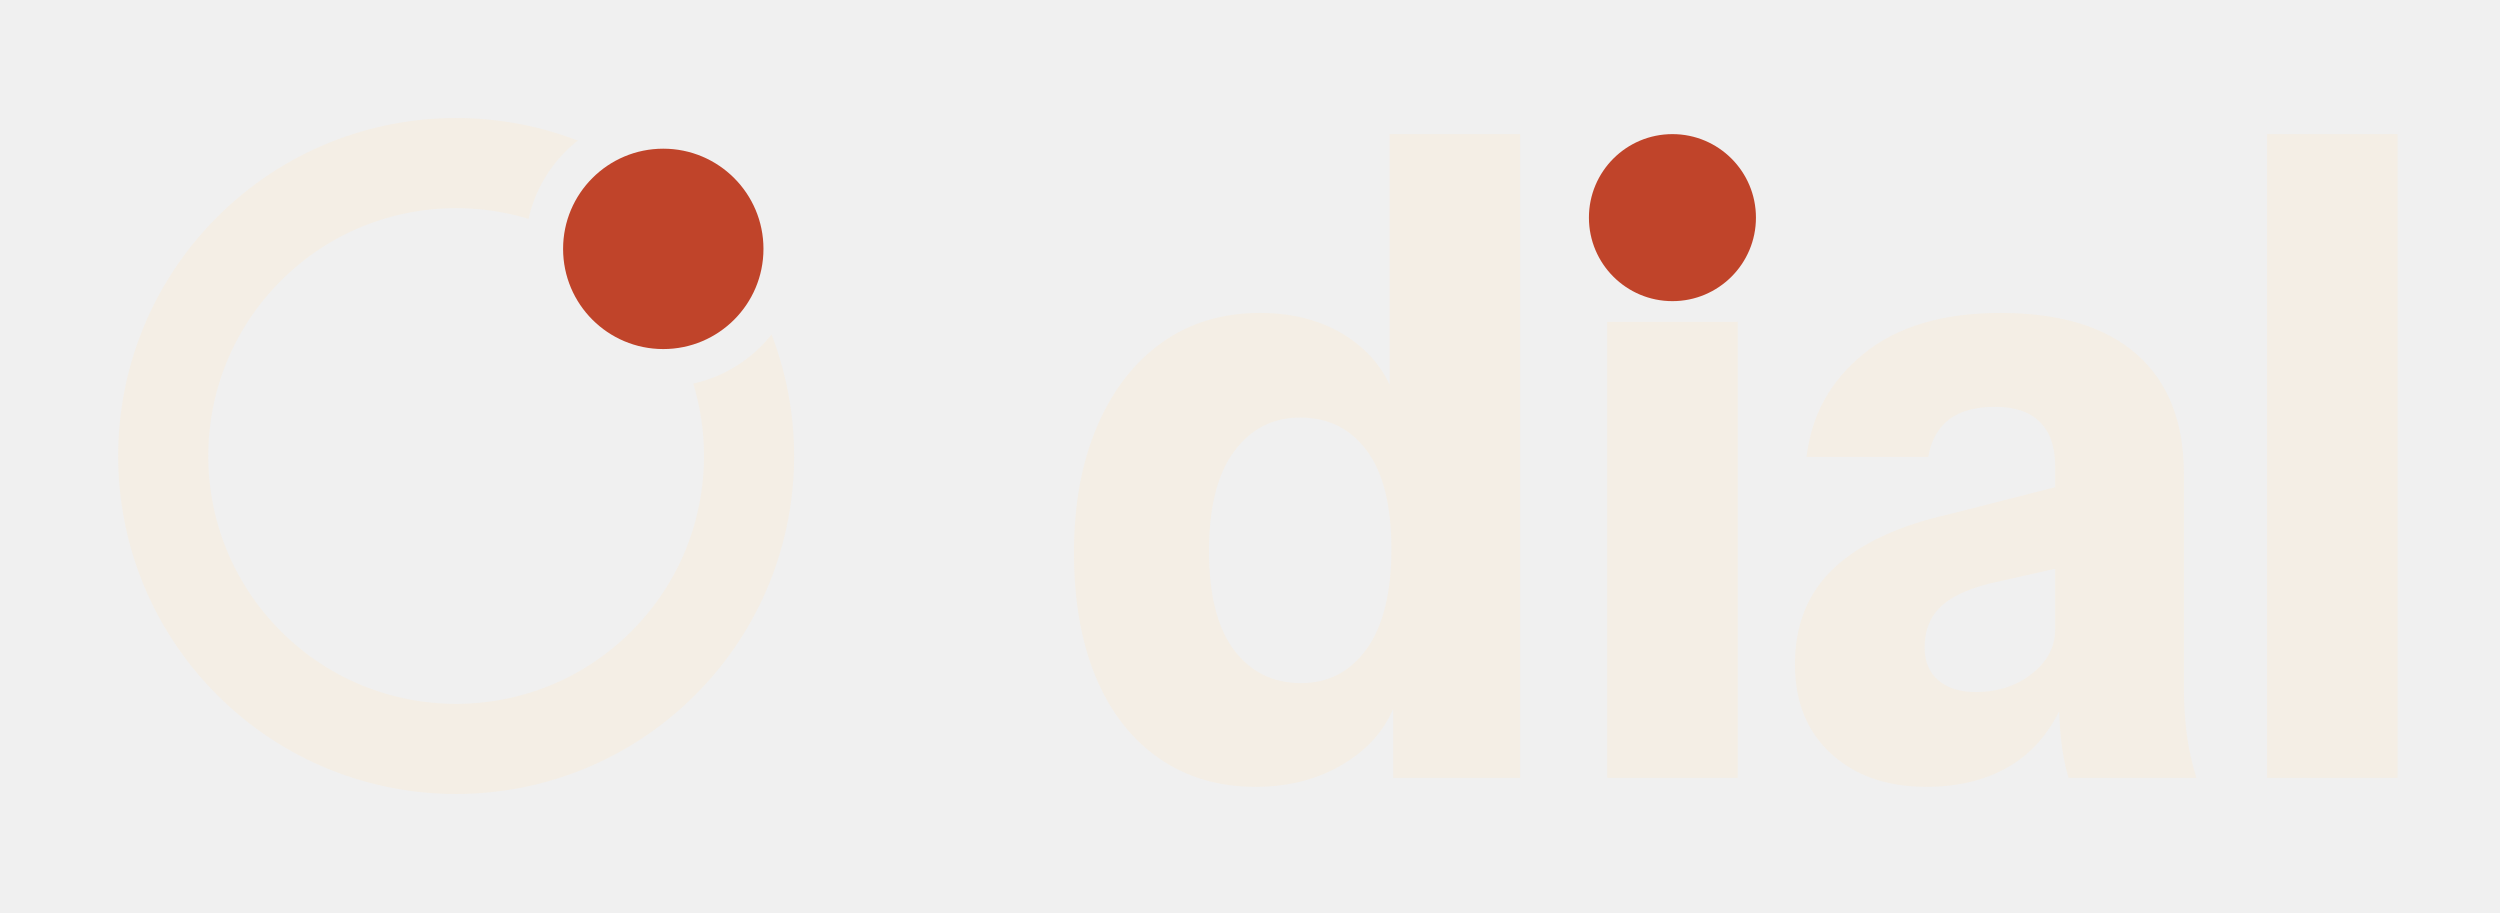
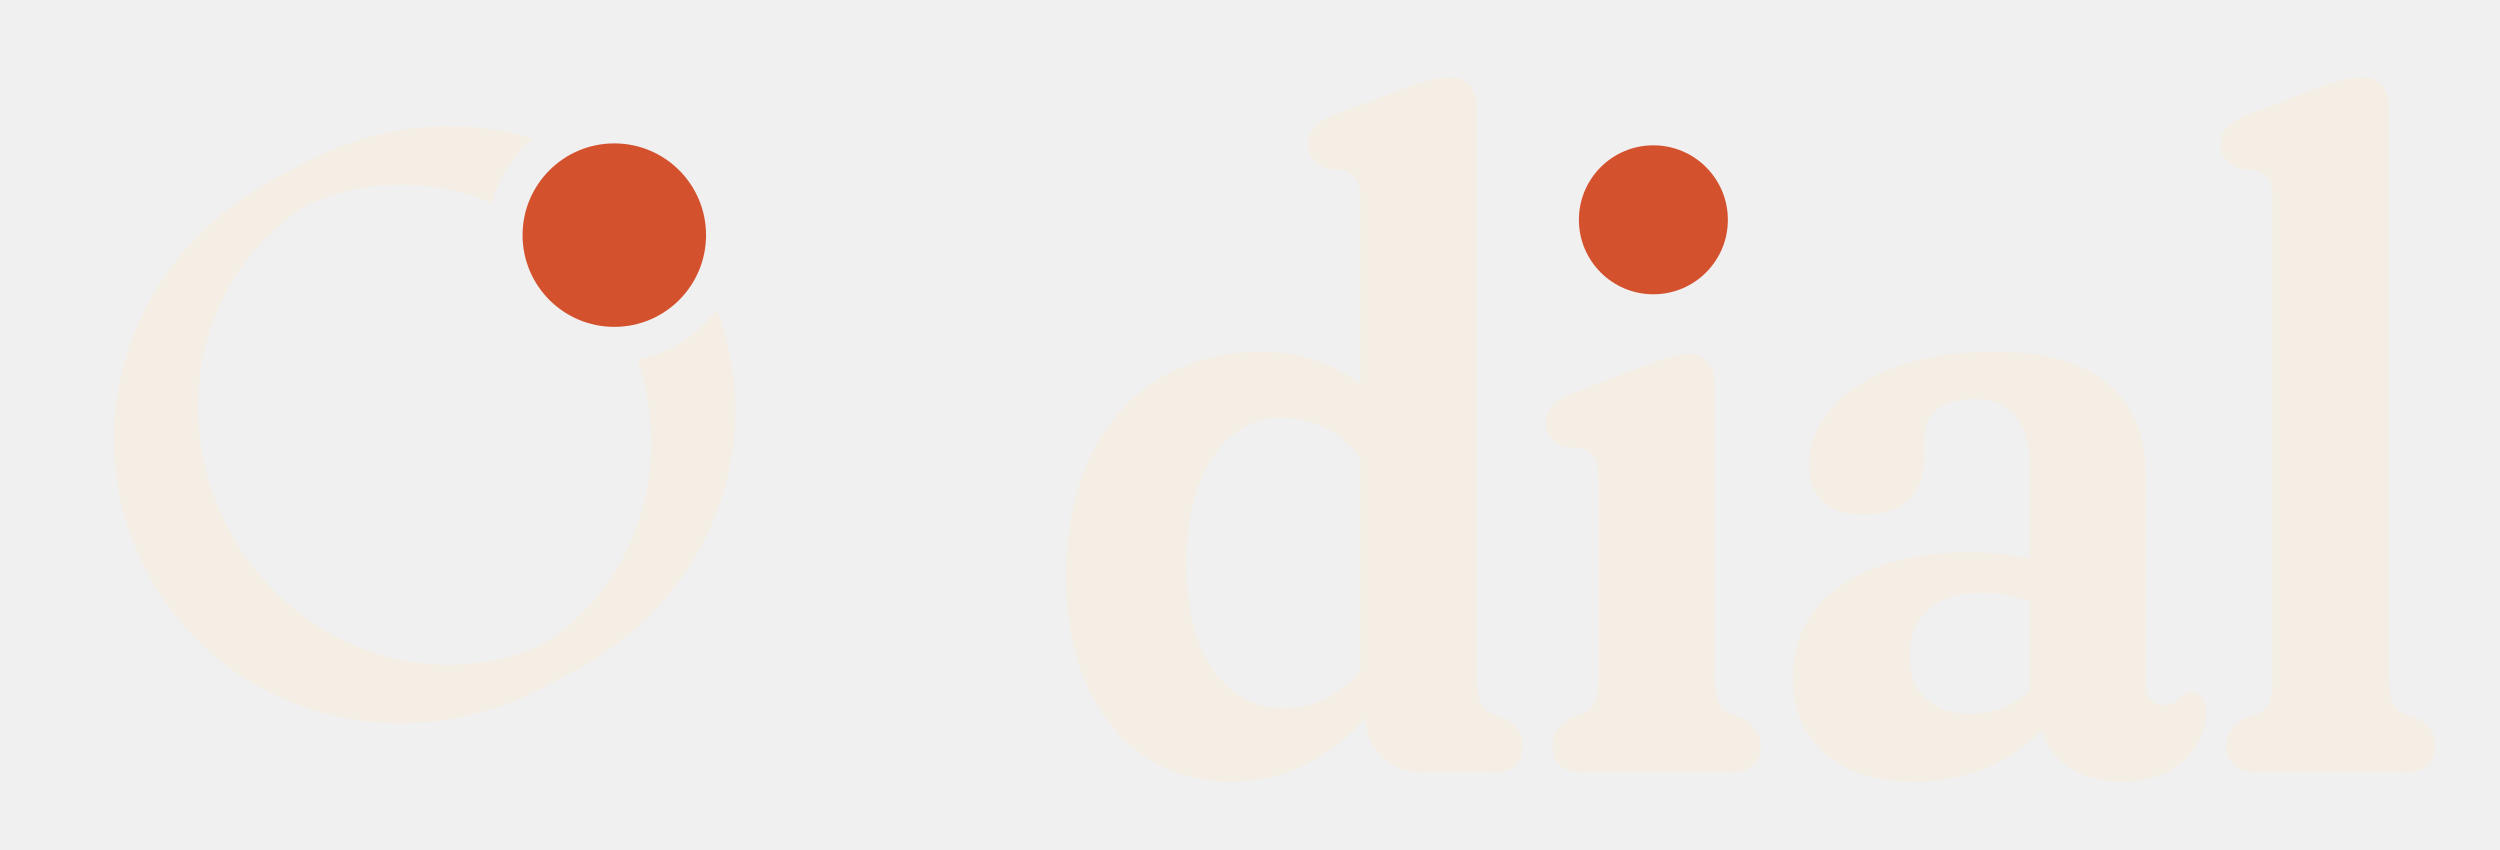
- <svg xmlns="http://www.w3.org/2000/svg" viewBox="0 0 2795.7 1020.0" width="2796" height="1020">
-   <g transform="translate(60 60) scale(4.5)">
+ <svg xmlns="http://www.w3.org/2000/svg" viewBox="0 0 2668.5 906.5" width="2669" height="907">
+   <g transform="translate(60 60) scale(3.9326)">
    <mask id="aro8" maskUnits="userSpaceOnUse" x="0" y="0" width="200" height="200">
      <rect width="200" height="200" fill="#fff" />
      <circle cx="151.48" cy="48.52" r="34.3" fill="#000" />
    </mask>
+     <mask id="aro8-t" maskUnits="userSpaceOnUse" x="0" y="0" width="200" height="200">
+       <circle cx="100" cy="100" r="72.8" fill="none" stroke="#fff" stroke-width="53.8" pathLength="1" transform="rotate(-53 100 100)" />
+     </mask>
    <g mask="url(#aro8)">
-       <circle cx="100" cy="100" r="72.8" fill="none" stroke="#F4EEE5" stroke-width="22.4" pathLength="1" transform="rotate(-45 100 100)" />
+       <path d="M184.26,100.00L184.05,102.94L183.74,105.86L183.31,108.76L182.78,111.63L182.14,114.48L181.40,117.30L180.55,120.08L179.60,122.83L178.56,125.52L177.42,128.18L176.18,130.78L174.86,133.33L173.44,135.82L171.95,138.26L170.37,140.63L168.71,142.94L166.98,145.18L165.17,147.35L163.30,149.45L161.36,151.49L159.36,153.44L157.29,155.33L155.18,157.14L153.01,158.87L150.79,160.53L148.52,162.11L146.22,163.61L143.87,165.04L141.49,166.40L139.08,167.69L136.65,168.93L134.26,170.25L131.85,171.53L129.39,172.74L126.89,173.89L124.36,174.96L121.78,175.95L119.16,176.87L116.51,177.70L113.83,178.44L111.12,179.09L108.37,179.66L105.60,180.13L102.81,180.51L100.00,180.79L97.17,180.97L94.33,181.06L91.48,181.04L88.63,180.92L85.77,180.70L82.92,180.37L80.07,179.94L77.23,179.40L74.41,178.76L71.61,178.01L68.83,177.15L66.08,176.20L63.36,175.13L60.67,173.96L58.03,172.69L55.43,171.32L52.88,169.85L50.39,168.28L47.95,166.62L45.58,164.86L43.27,163.00L41.03,161.06L38.87,159.03L36.78,156.92L34.78,154.73L32.86,152.45L31.03,150.11L29.29,147.69L27.64,145.21L26.09,142.67L24.65,140.07L23.30,137.41L22.06,134.70L20.92,131.95L19.89,129.16L18.97,126.33L18.16,123.47L17.46,120.58L16.88,117.67L16.41,114.74L16.05,111.80L15.80,108.85L15.67,105.90L15.65,102.95L15.74,100.00L15.95,97.06L16.26,94.14L16.69,91.24L17.22,88.37L17.86,85.52L18.60,82.70L19.45,79.92L20.40,77.17L21.44,74.48L22.58,71.82L23.82,69.22L25.14,66.67L26.56,64.18L28.05,61.74L29.63,59.37L31.29,57.06L33.02,54.82L34.83,52.65L36.70,50.55L38.64,48.51L40.64,46.56L42.71,44.67L44.82,42.86L46.99,41.13L49.21,39.47L51.48,37.89L53.78,36.39L56.13,34.96L58.51,33.60L60.92,32.31L63.35,31.07L65.74,29.75L68.15,28.47L70.61,27.26L73.11,26.11L75.64,25.04L78.22,24.05L80.84,23.13L83.49,22.30L86.17,21.56L88.88,20.91L91.63,20.34L94.40,19.87L97.19,19.49L100.00,19.21L102.83,19.03L105.67,18.94L108.52,18.96L111.37,19.08L114.23,19.30L117.08,19.63L119.93,20.06L122.77,20.60L125.59,21.24L128.39,21.99L131.17,22.85L133.92,23.80L136.64,24.87L139.33,26.04L141.97,27.31L144.57,28.68L147.12,30.15L149.61,31.72L152.05,33.38L154.42,35.14L156.73,37.00L158.97,38.94L161.13,40.97L163.22,43.08L165.22,45.27L167.14,47.55L168.97,49.89L170.71,52.31L172.36,54.79L173.91,57.33L175.35,59.93L176.70,62.59L177.94,65.30L179.08,68.05L180.11,70.84L181.03,73.67L181.84,76.53L182.54,79.42L183.12,82.33L183.59,85.26L183.95,88.20L184.20,91.15L184.33,94.10L184.35,97.05Z M161.16,97.86L160.91,95.74L160.60,93.63L160.23,91.54L159.79,89.46L159.30,87.40L158.74,85.36L158.12,83.33L157.44,81.34L156.71,79.36L155.92,77.41L155.07,75.48L154.16,73.58L153.20,71.71L152.19,69.87L151.12,68.06L150.00,66.28L148.82,64.53L147.60,62.81L146.32,61.14L144.99,59.49L143.61,57.89L142.18,56.32L140.70,54.80L139.17,53.32L137.59,51.88L135.97,50.49L134.30,49.14L132.59,47.85L130.83,46.60L129.03,45.41L127.18,44.27L125.30,43.18L123.37,42.16L121.41,41.19L119.40,40.28L117.37,39.44L115.29,38.66L113.19,37.95L111.05,37.31L108.89,36.74L106.70,36.24L104.49,35.81L102.25,35.46L100.00,35.19L97.73,35.00L95.45,34.89L93.15,34.86L90.85,34.91L88.55,35.05L86.24,35.28L83.94,35.59L81.65,35.99L79.36,36.48L77.09,37.07L74.85,37.74L72.63,38.52L70.44,39.39L68.30,40.37L66.28,41.60L64.33,42.92L62.45,44.33L60.64,45.82L58.88,47.37L57.20,48.99L55.58,50.67L54.04,52.40L52.56,54.19L51.15,56.02L49.82,57.90L48.56,59.81L47.38,61.77L46.27,63.76L45.24,65.78L44.28,67.83L43.39,69.90L42.58,71.99L41.84,74.11L41.18,76.24L40.60,78.38L40.08,80.53L39.64,82.69L39.27,84.86L38.98,87.03L38.75,89.20L38.60,91.37L38.51,93.54L38.49,95.70L38.54,97.85L38.66,100.00L38.84,102.14L39.09,104.26L39.40,106.37L39.77,108.46L40.21,110.54L40.70,112.60L41.26,114.64L41.88,116.67L42.56,118.66L43.29,120.64L44.08,122.59L44.93,124.52L45.84,126.42L46.80,128.29L47.81,130.13L48.88,131.94L50.00,133.72L51.18,135.47L52.40,137.19L53.68,138.86L55.01,140.51L56.39,142.11L57.82,143.68L59.30,145.20L60.83,146.68L62.41,148.12L64.03,149.51L65.70,150.86L67.41,152.15L69.17,153.40L70.97,154.59L72.82,155.73L74.70,156.82L76.63,157.84L78.59,158.81L80.60,159.72L82.63,160.56L84.71,161.34L86.81,162.05L88.95,162.69L91.11,163.26L93.30,163.76L95.51,164.19L97.75,164.54L100.00,164.81L102.27,165.00L104.55,165.11L106.85,165.14L109.15,165.09L111.45,164.95L113.76,164.72L116.06,164.41L118.35,164.01L120.64,163.52L122.91,162.93L125.15,162.26L127.37,161.48L129.56,160.61L131.70,159.63L133.72,158.40L135.67,157.08L137.55,155.67L139.36,154.18L141.12,152.63L142.80,151.01L144.42,149.33L145.96,147.60L147.44,145.81L148.85,143.98L150.18,142.10L151.44,140.19L152.62,138.23L153.73,136.24L154.76,134.22L155.72,132.17L156.61,130.10L157.42,128.01L158.16,125.89L158.82,123.76L159.40,121.62L159.92,119.47L160.36,117.31L160.73,115.14L161.02,112.97L161.25,110.80L161.40,108.63L161.49,106.46L161.51,104.30L161.46,102.15L161.34,100.00Z" fill="#F4EEE5" fill-rule="evenodd" mask="url(#aro8-t)" />
    </g>
-     <circle cx="151.48" cy="48.52" r="24.9" fill="#C0442A" />
+     <circle cx="151.48" cy="48.52" r="24.9" fill="#D4512E" />
  </g>
-   <g transform="translate(1176 870) scale(1)">
-     <path d="M382 0L382 -109L391 -107Q381 -53 335.5 -21.5Q290 10 228 10Q166 10 120 -22Q74 -54 49.5 -112.5Q25 -171 25 -252Q25 -333 51 -393.5Q77 -454 123.5 -487Q170 -520 233 -520Q296 -520 339 -487.5Q382 -455 390 -398L378 -397L378 -720L524 -720L524 0ZM279 -106Q325 -106 352.5 -144.5Q380 -183 380 -256Q380 -329 352.5 -366Q325 -403 278 -403Q232 -403 204 -365Q176 -327 176 -254Q176 -180 204 -143Q232 -106 279 -106ZM621.33 0L621.33 -510L767.33 -510L767.33 0ZM1137.33 0Q1131.33 -20 1128.83 -44Q1126.33 -68 1126.33 -99L1122.33 -99L1122.33 -349Q1122.33 -381 1105.33 -398Q1088.33 -415 1055.33 -415Q1022.33 -415 1003.83 -401Q985.33 -387 980.33 -359L844.33 -359Q852.33 -429 908.33 -474.5Q964.33 -520 1061.33 -520Q1161.33 -520 1213.83 -473.5Q1266.33 -427 1266.33 -340L1266.33 -99Q1266.33 -75 1269.33 -50.5Q1272.33 -26 1280.33 0ZM978.33 10Q912.33 10 871.83 -27Q831.33 -64 831.33 -127Q831.33 -194 875.33 -235Q919.33 -276 1004.33 -295L1149.33 -332L1149.33 -240L1047.33 -217Q1009.33 -207 992.83 -190Q976.33 -173 976.33 -146Q976.33 -122 991.83 -109Q1007.33 -96 1033.33 -96Q1070.33 -96 1096.33 -116.5Q1122.33 -137 1122.33 -166L1135.33 -94Q1115.33 -41 1075.33 -15.5Q1035.33 10 978.33 10ZM1359.33 0L1359.33 -720L1505.33 -720L1505.33 0Z" fill="#F4EEE5" />
-     <circle cx="694.3" cy="-626.6" r="93.4" fill="#C0442A" />
+   <g transform="translate(1116.52 824.26) scale(1)">
+     <path d="M341 -88.5L335.5 -92L335.5 -609.5Q335.5 -626 331.5 -632.75Q327.5 -639.5 318 -642.5L298.5 -644.5Q288 -649.5 283.75 -655.5Q279.5 -661.5 279.5 -670.5Q279.5 -680.5 285.75 -688Q292 -695.5 308 -702L381 -729.5Q400.5 -737 411.25 -739.5Q422 -742 431 -742Q445 -742 452.5 -733.25Q460 -724.5 460 -710L460 -100.5Q460 -81.5 464.25 -73.5Q468.5 -65.5 477 -62L490.5 -57.5Q499.5 -52 504.25 -45.25Q509 -38.5 509 -28Q509 -14.5 501 -7.25Q493 0 478.5 0L400.5 0Q375.5 0 358.25 -16.5Q341 -33 341 -58.5ZM21.5 -208.5Q21.5 -286 48.5 -339.75Q75.5 -393.5 122.5 -421.25Q169.5 -449 229.5 -449Q282.5 -449 323 -423Q363.5 -397 390 -350L356.5 -303Q336.5 -343 309.75 -360.75Q283 -378.5 251.5 -378.5Q222.5 -378.5 199.5 -360.25Q176.5 -342 163.25 -307.25Q150 -272.5 150 -222.5Q150 -172.5 163.5 -138Q177 -103.5 200.5 -86Q224 -68.5 253.5 -68.5Q287.5 -68.5 314.75 -88.75Q342 -109 361.5 -148L383 -115Q348.5 -56 301.75 -23Q255 10 197 10Q145.5 10 105.75 -16.5Q66 -43 43.75 -92.25Q21.5 -141.5 21.5 -208.5ZM714 -414.5L714 -101Q714 -82 718.5 -74Q723 -66 731 -62.5L743 -58Q752.5 -52 757.75 -45.5Q763 -39 763 -28Q763 -14.5 754.75 -7.25Q746.5 0 732 0L571 0Q557 0 548.75 -7.25Q540.5 -14.5 540.5 -28Q540.5 -39 545.5 -45.5Q550.5 -52 560 -58L572.5 -62.5Q580.5 -66 585 -74Q589.5 -82 589.5 -101L589.5 -312.5Q589.5 -328.5 585.5 -335.5Q581.5 -342.5 572.5 -345.5L552.5 -347.5Q543 -352 538.25 -358Q533.5 -364 533.5 -373.5Q533.5 -383.5 540.25 -391.25Q547 -399 562.5 -405L635 -432.5Q653 -439.5 664.75 -443Q676.5 -446.5 685.5 -446.5Q699.5 -446.5 706.75 -437.75Q714 -429 714 -414.5ZM1060 -65L1060 -78.5L1049.5 -81L1049.5 -332Q1049.5 -364 1033.75 -381.25Q1018 -398.5 990 -398.5Q965.5 -398.5 951.5 -387.5Q937.5 -376.5 937.5 -359L937.5 -336.5Q937.5 -306.5 920.75 -290.75Q904 -275 872.5 -275Q842.5 -275 828.5 -289.5Q814.5 -304 814.5 -328.5Q814.5 -360 837 -387.25Q859.5 -414.5 904 -431.75Q948.5 -449 1013.5 -449Q1094 -449 1134 -414.5Q1174 -380 1174 -319L1174 -96Q1174 -86 1178.25 -79Q1182.5 -72 1193.5 -72Q1200 -72 1204 -74.25Q1208 -76.5 1211 -80.5Q1213.5 -82.5 1216.25 -84.25Q1219 -86 1222.5 -86Q1230.5 -86 1234.5 -79.5Q1238.5 -73 1238.5 -63Q1238.5 -45 1227.75 -28.25Q1217 -11.5 1197 -0.75Q1177 10 1149 10Q1109.5 10 1084.75 -10.75Q1060 -31.5 1060 -65ZM797 -100.5Q797 -163 848 -199Q899 -235 986.5 -235Q1009.5 -235 1032.25 -231.5Q1055 -228 1071 -221.5L1059 -178Q1044.5 -185 1029.5 -188.25Q1014.5 -191.5 997 -191.5Q962.5 -191.5 942.25 -173.75Q922 -156 922 -124.5Q922 -94 939.75 -78.25Q957.5 -62.5 985.5 -62.5Q1010.5 -62.5 1031.5 -73.75Q1052.5 -85 1066 -104L1077 -64Q1054.5 -29 1014.25 -9.5Q974 10 925.5 10Q865.5 10 831.25 -20.5Q797 -51 797 -100.5ZM1433.5 -710L1433.5 -100.5Q1433.5 -81.5 1437.5 -73.5Q1441.5 -65.5 1450.5 -62L1464.5 -57.5Q1473.5 -52 1478.25 -45.25Q1483 -38.5 1483 -28Q1483 -14.5 1474.75 -7.25Q1466.5 0 1452.5 0L1290.5 0Q1276 0 1268 -7.25Q1260 -14.5 1260 -28Q1260 -38.5 1264.75 -45.25Q1269.5 -52 1278.5 -57.5L1292 -62Q1301.5 -65.5 1305.25 -73.5Q1309 -81.5 1309 -100.5L1309 -609.5Q1309 -626 1305.25 -632.75Q1301.5 -639.5 1292 -642.5L1272.5 -644.5Q1262 -649.5 1257.75 -655.5Q1253.5 -661.5 1253.5 -670.5Q1253.5 -680.5 1259.75 -688Q1266 -695.5 1282 -702L1354.5 -729.5Q1374 -737 1385 -739.5Q1396 -742 1405 -742Q1419 -742 1426.25 -733.25Q1433.5 -724.5 1433.5 -710Z" fill="#F4EEE5" />
+     <circle cx="648.3" cy="-589.8" r="79.5" fill="#D4512E" />
  </g>
</svg>
